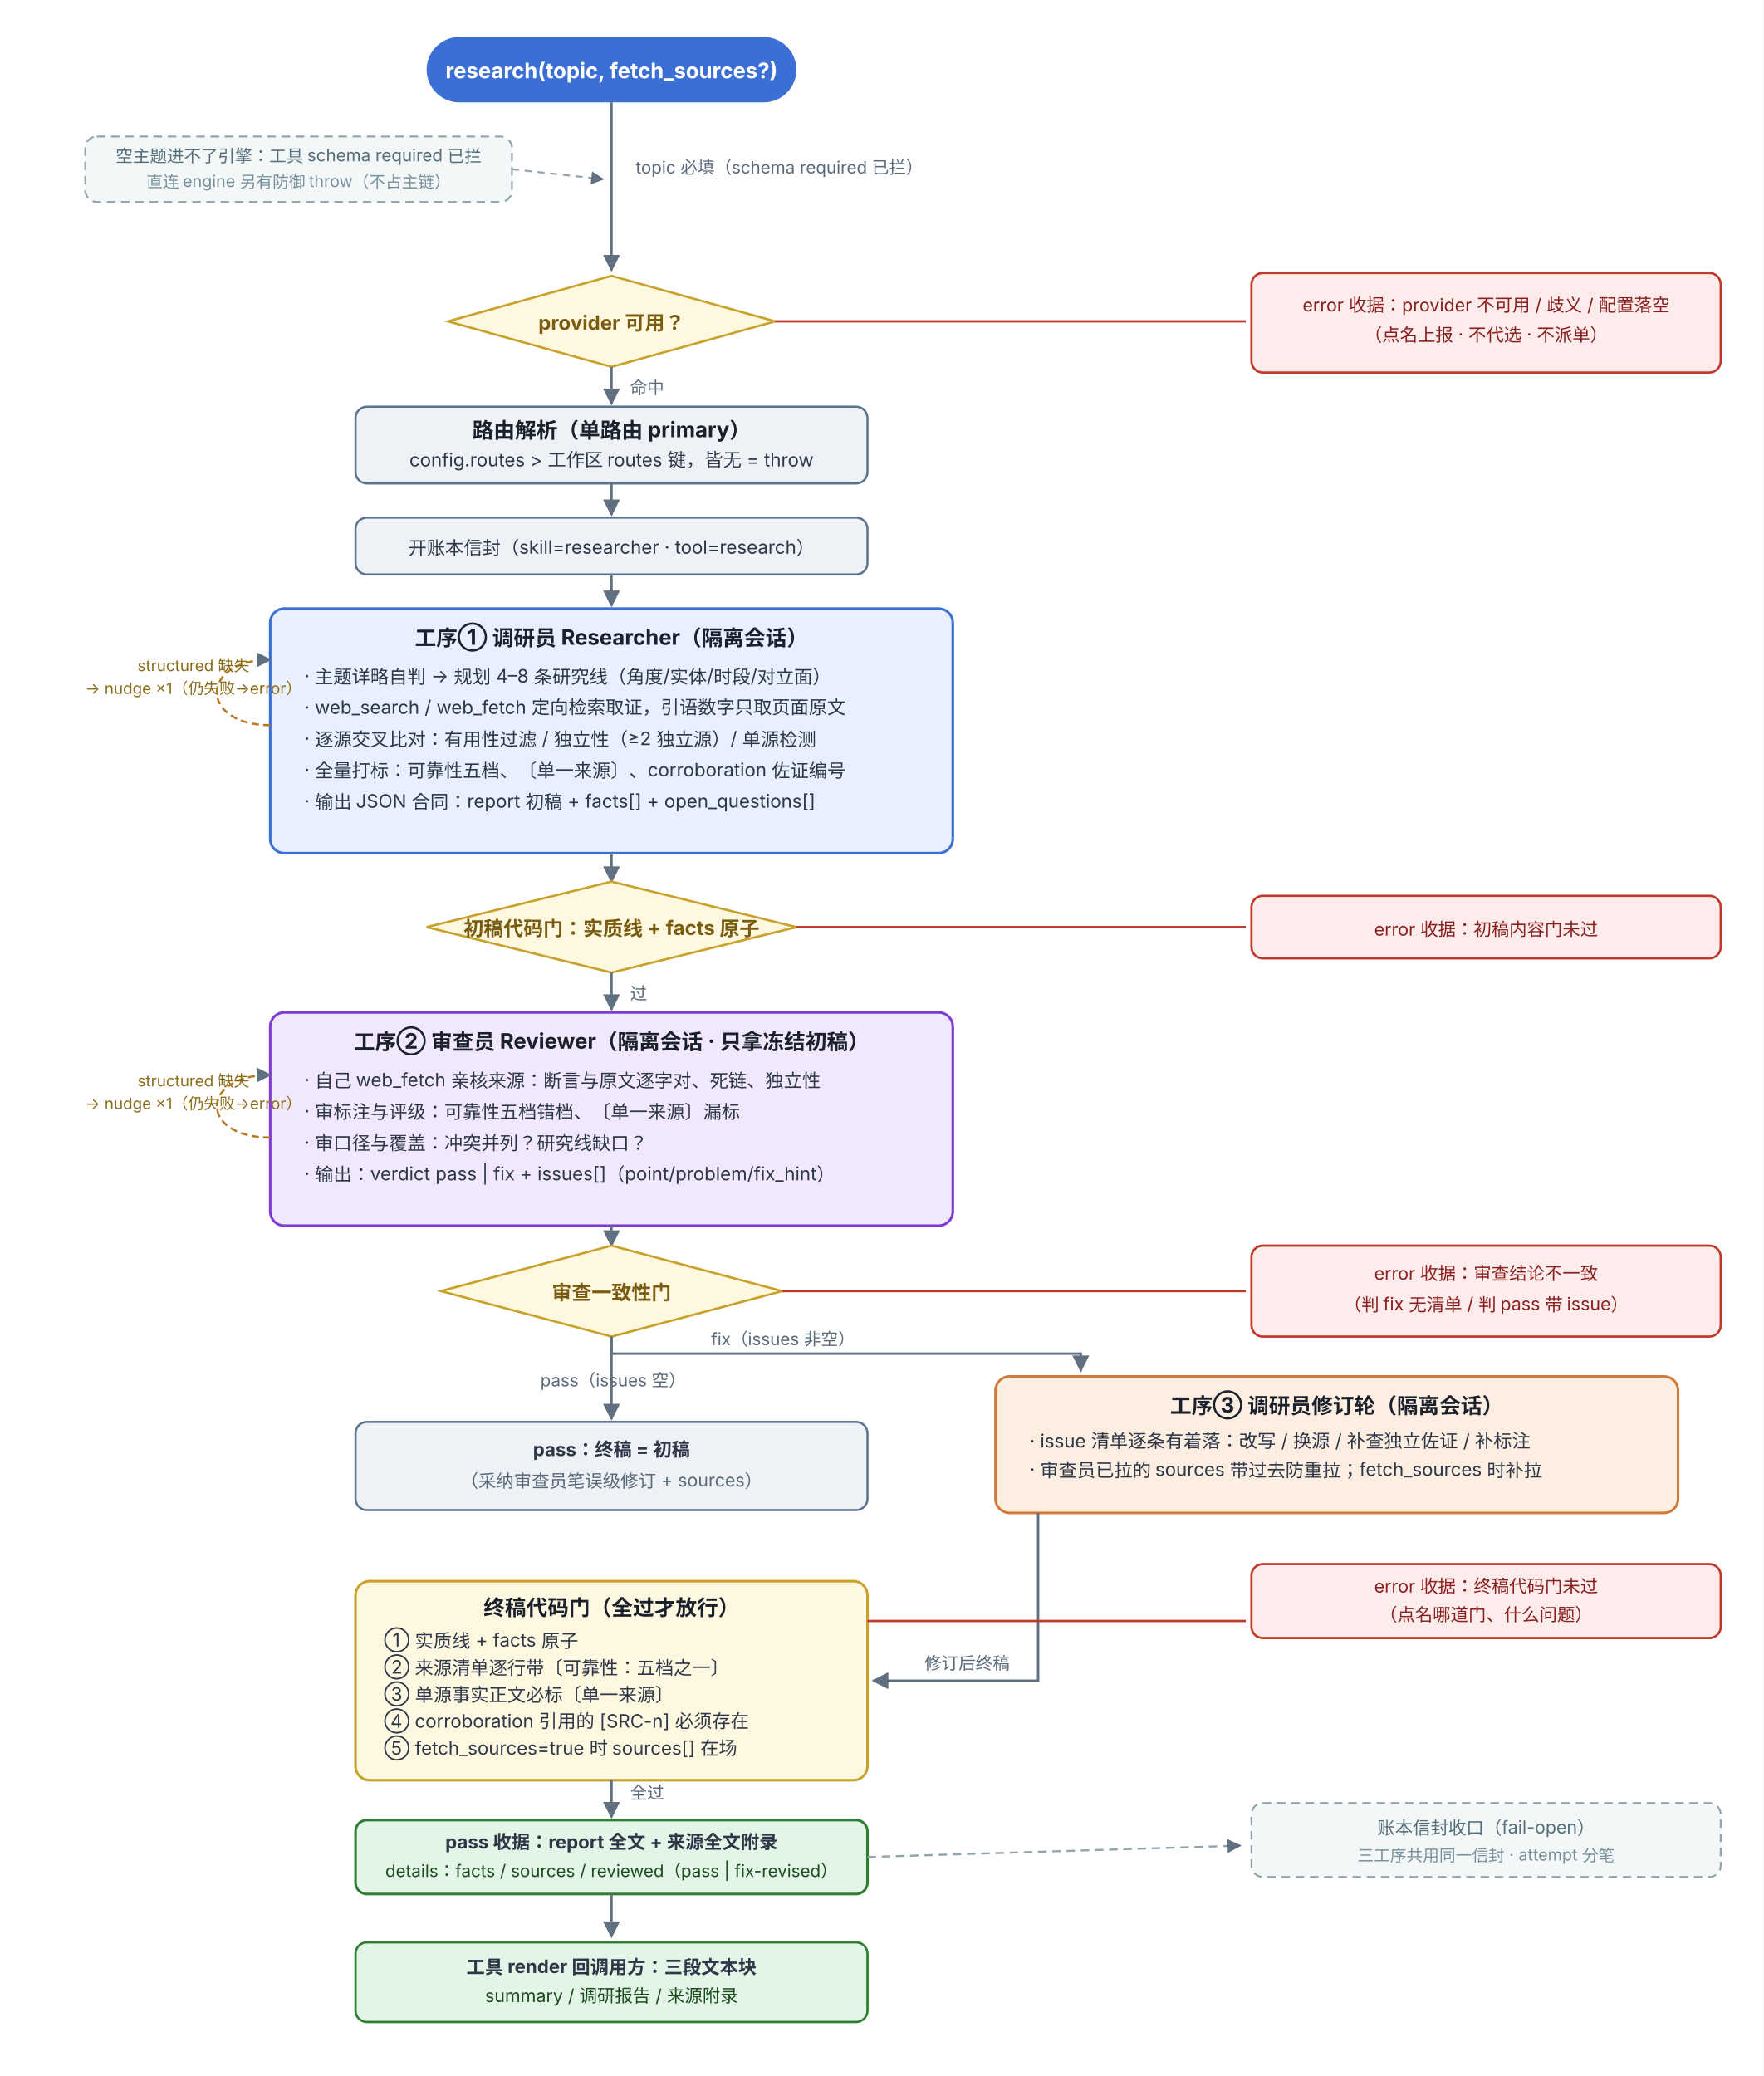
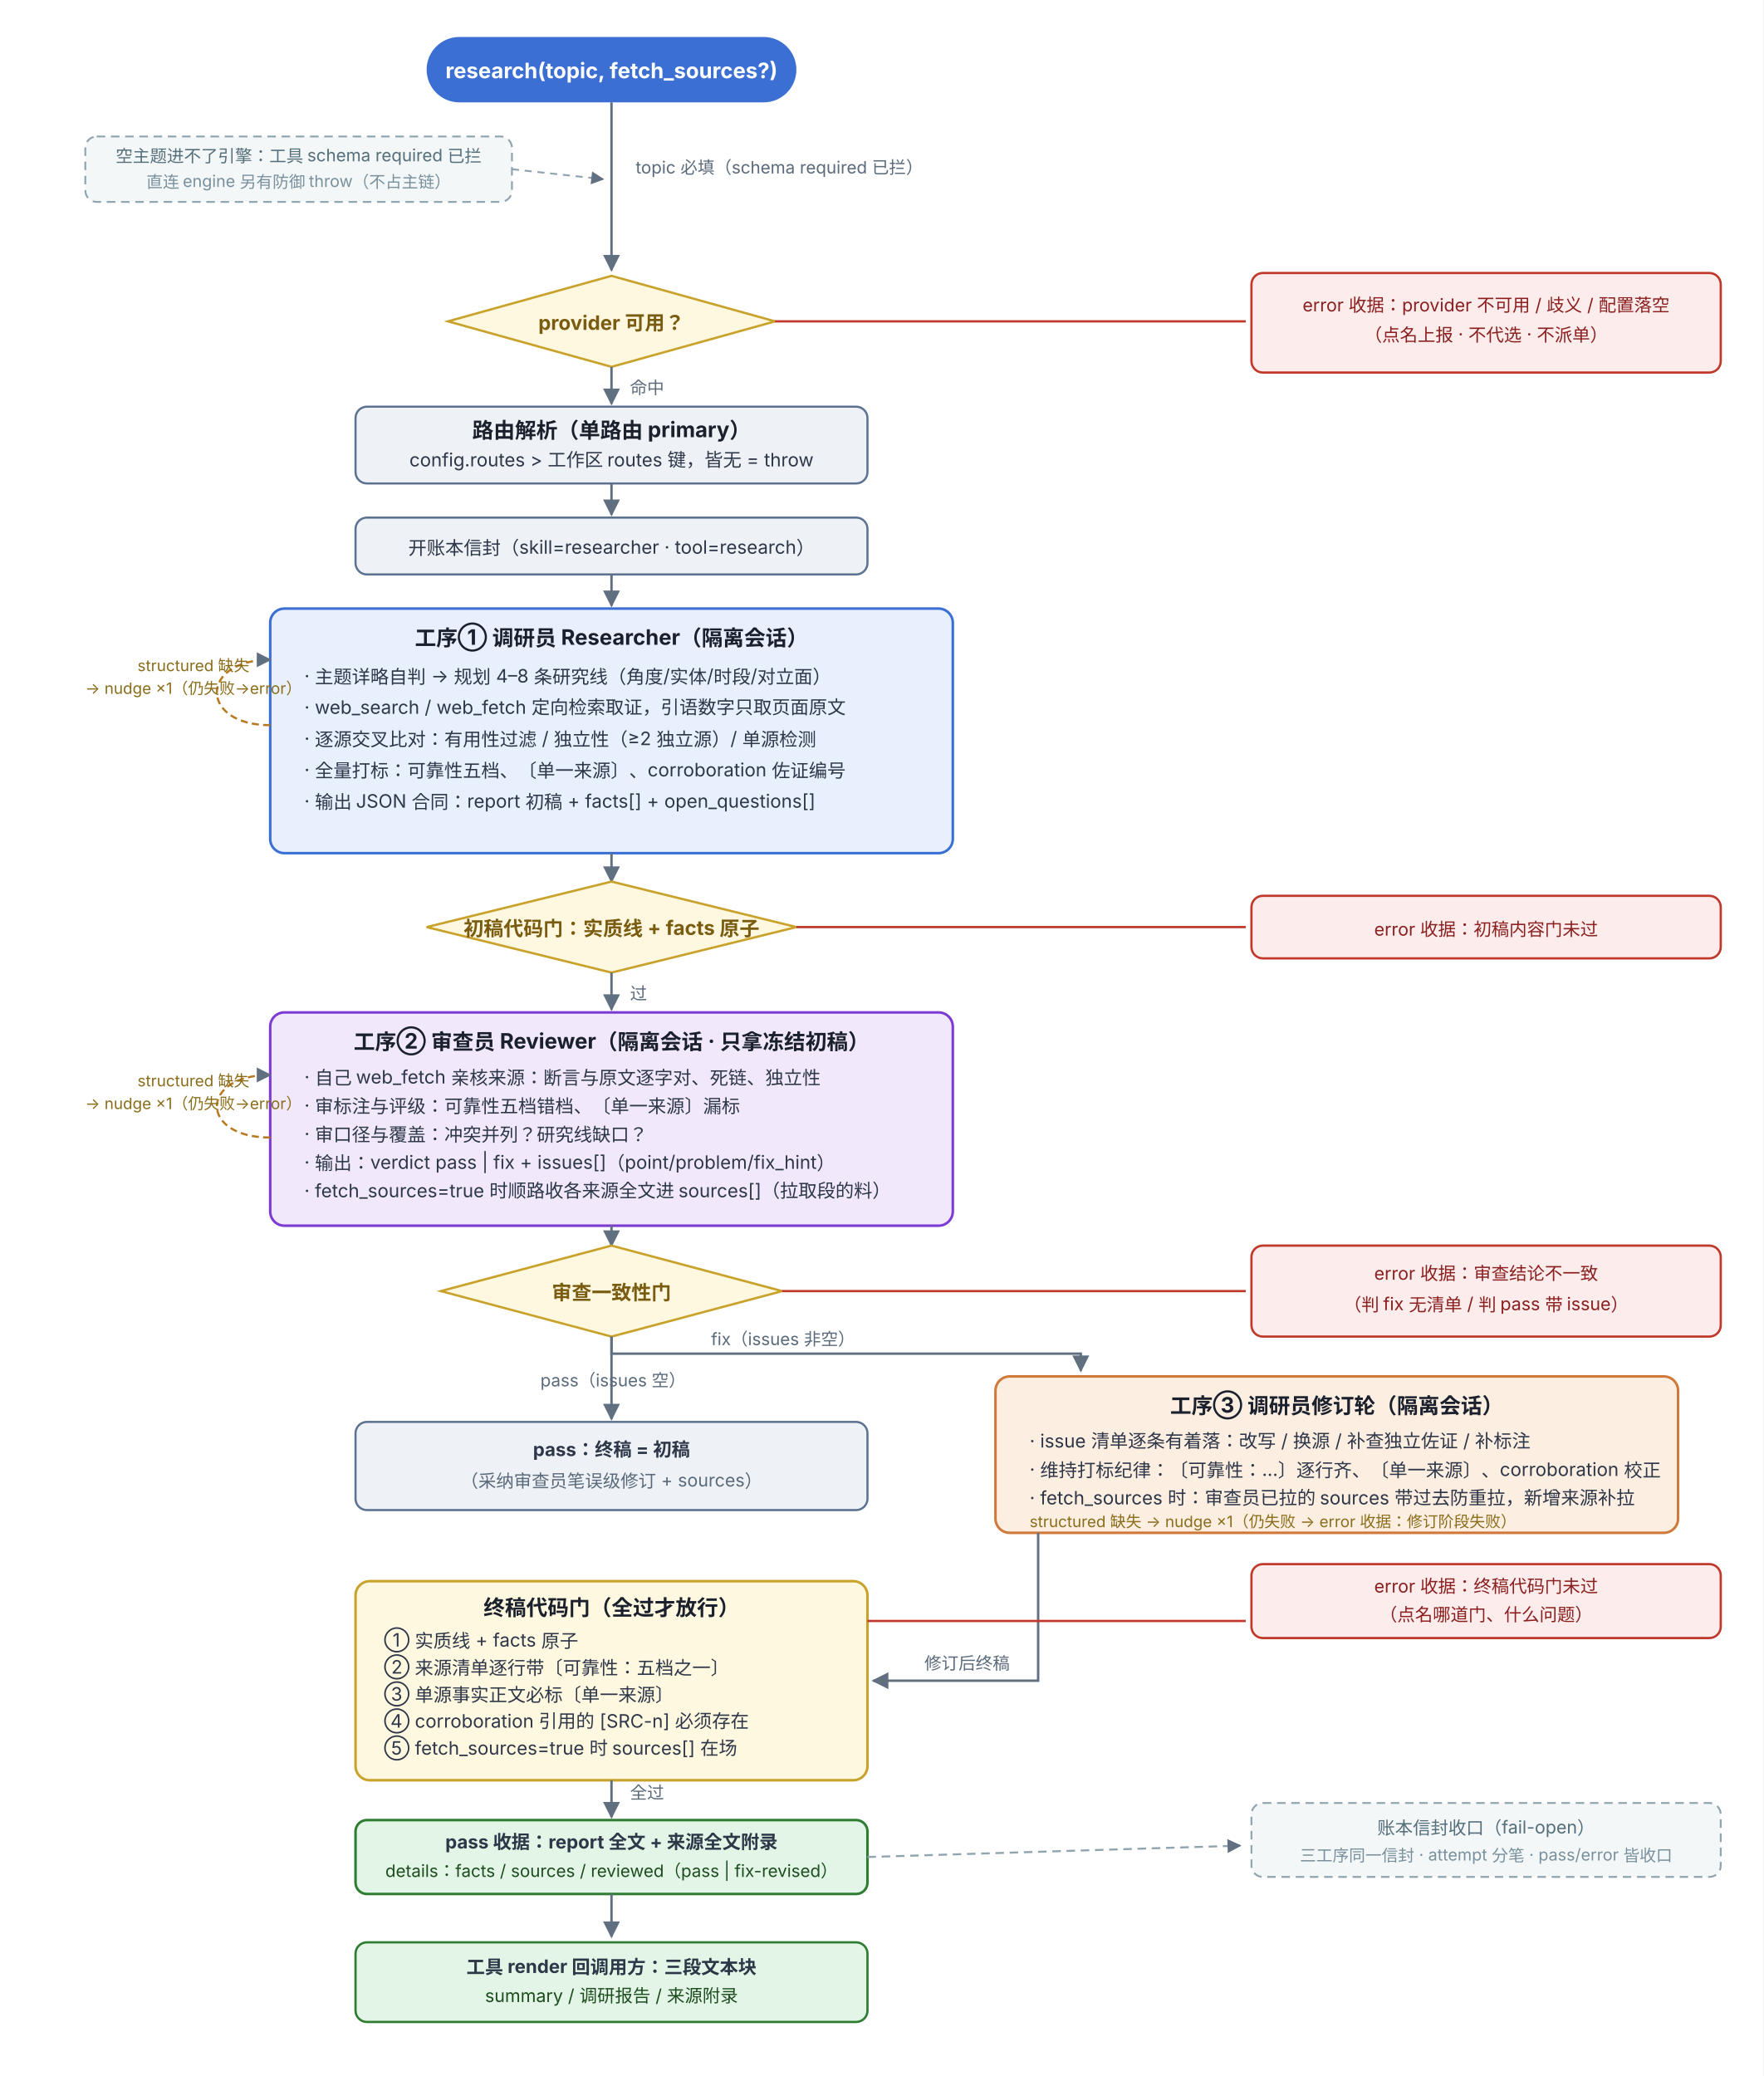
<svg xmlns="http://www.w3.org/2000/svg" width="1240" height="1460" viewBox="0 0 1240 1460" font-family="-apple-system, 'PingFang SC', 'Helvetica Neue', sans-serif">
  <defs>
    <marker id="ar" viewBox="0 0 10 10" refX="9" refY="5" markerWidth="7" markerHeight="7" orient="auto-start-reverse">
      <path d="M0,0 L10,5 L0,10 z" fill="#607080" />
    </marker>
    <marker id="arr" viewBox="0 0 10 10" refX="9" refY="5" markerWidth="7" markerHeight="7" orient="auto-start-reverse">
      <path d="M0,0 L10,10 z" fill="#c0392b" />
    </marker>
  </defs>
  <style>
    .proc { fill: #eef2f7; stroke: #5b7290; stroke-width: 1.5; rx: 8; }
    .s1 { fill: #e8f0fe; stroke: #3b6fd4; stroke-width: 1.8; }
    .s2 { fill: #f1e9fb; stroke: #7d3bd4; stroke-width: 1.8; }
    .s3 { fill: #fdeee2; stroke: #cf7a3b; stroke-width: 1.8; }
    .gate { fill: #fff8e1; stroke: #c9a22b; stroke-width: 1.8; }
    .err { fill: #fdecec; stroke: #c0392b; stroke-width: 1.6; }
    .ok { fill: #e3f5e6; stroke: #2e7d32; stroke-width: 1.8; }
    .t { font-size: 13px; fill: #2d3748; }
    .tt { font-size: 15px; font-weight: 700; fill: #1a202c; }
    .tg { font-size: 14px; font-weight: 700; fill: #7a5c10; }
    .te { font-size: 12.5px; fill: #8a1f1f; }
    .edge { stroke: #607080; stroke-width: 1.7; fill: none; marker-end: url(#ar); }
    .edgeR { stroke: #c0392b; stroke-width: 1.6; fill: none; marker-end: url(#arr); }
    .lbl { font-size: 12px; fill: #5a6a7a; }
    .loop { stroke: #b7791f; stroke-width: 1.5; fill: none; stroke-dasharray: 5 3; marker-end: url(#ar); }
  </style>
  <rect width="1240" height="1460" fill="#ffffff" />
  <rect x="300" y="26" width="260" height="46" rx="23" fill="#3b6fd4" />
  <text x="430" y="55" text-anchor="middle" font-size="15" font-weight="700" fill="#ffffff">research(topic, fetch_sources?)</text>
  <line x1="430" y1="72" x2="430" y2="190" class="edge" />
  <text x="447" y="122" class="lbl">topic 必填（schema required 已拦）</text>
  <rect x="60" y="96" width="300" height="46" rx="8" fill="#f4f7f8" stroke="#90a4ae" stroke-width="1.3" stroke-dasharray="6 4" />
  <text x="210" y="114" text-anchor="middle" font-size="12" fill="#546e7a">空主题进不了引擎：工具 schema required 已拦</text>
  <text x="210" y="132" text-anchor="middle" font-size="11.5" fill="#78909c">直连 engine 另有防御 throw（不占主链）</text>
  <path d="M360,119 L424,126" stroke="#90a4ae" stroke-width="1.3" stroke-dasharray="5 4" fill="none" marker-end="url(#ar)" />
  <polygon points="315,226 430,194 545,226 430,258" fill="#fff8e1" stroke="#c9a22b" stroke-width="1.6" />
  <text x="430" y="232" text-anchor="middle" class="tg" font-size="14">provider 可用？</text>
  <line x1="545" y1="226" x2="876" y2="226" class="edgeR" />
  <rect x="880" y="192" width="330" height="70" rx="8" class="err" />
  <text x="1045" y="219" text-anchor="middle" class="te">error 收据：provider 不可用 / 歧义 / 配置落空</text>
  <text x="1045" y="240" text-anchor="middle" class="te">（点名上报 · 不代选 · 不派单）</text>
  <line x1="430" y1="258" x2="430" y2="284" class="edge" />
  <text x="443" y="277" class="lbl">命中</text>
  <rect x="250" y="286" width="360" height="54" rx="8" fill="#eef2f7" stroke="#5b7290" stroke-width="1.5" />
  <text x="430" y="308" text-anchor="middle" class="tt" font-size="14">路由解析（单路由 primary）</text>
  <text x="430" y="328" text-anchor="middle" class="t">config.routes &gt; 工作区 routes 键，皆无 = throw</text>
  <line x1="430" y1="340" x2="430" y2="362" class="edge" />
  <rect x="250" y="364" width="360" height="40" rx="8" fill="#eef2f7" stroke="#5b7290" stroke-width="1.5" />
  <text x="430" y="390" text-anchor="middle" class="t">开账本信封（skill=researcher · tool=research）</text>
  <line x1="430" y1="404" x2="430" y2="426" class="edge" />
  <rect x="190" y="428" width="480" height="172" rx="10" class="s1" />
  <text x="430" y="454" text-anchor="middle" class="tt">工序① 调研员 Researcher（隔离会话）</text>
  <text x="214" y="480" class="t">· 主题详略自判 → 规划 4–8 条研究线（角度/实体/时段/对立面）</text>
  <text x="214" y="502" class="t">· web_search / web_fetch 定向检索取证，引语数字只取页面原文</text>
  <text x="214" y="524" class="t">· 逐源交叉比对：有用性过滤 / 独立性（≥2 独立源）/ 单源检测</text>
  <text x="214" y="546" class="t">· 全量打标：可靠性五档、〔单一来源〕、corroboration 佐证编号</text>
  <text x="214" y="568" class="t">· 输出 JSON 合同：report 初稿 + facts[] + open_questions[]</text>
  <path d="M190,510 C140,510 140,464 190,464" class="loop" />
  <text x="136" y="472" text-anchor="middle" font-size="11" fill="#8a6d1a">structured 缺失</text>
  <text x="136" y="488" text-anchor="middle" font-size="11" fill="#8a6d1a">→ nudge ×1（仍失败→error）</text>
  <line x1="430" y1="600" x2="430" y2="620" class="edge" />
  <polygon points="300,652 430,620 560,652 430,684" fill="#fff8e1" stroke="#c9a22b" stroke-width="1.6" />
  <text x="430" y="658" text-anchor="middle" class="tg" font-size="13.5">初稿代码门：实质线 + facts 原子</text>
  <line x1="560" y1="652" x2="876" y2="652" class="edgeR" />
  <rect x="880" y="630" width="330" height="44" rx="8" class="err" />
  <text x="1045" y="658" text-anchor="middle" class="te">error 收据：初稿内容门未过</text>
  <line x1="430" y1="684" x2="430" y2="710" class="edge" />
  <text x="443" y="703" class="lbl">过</text>
  <rect x="190" y="712" width="480" height="150" rx="10" class="s2" />
  <text x="430" y="738" text-anchor="middle" class="tt">工序② 审查员 Reviewer（隔离会话 · 只拿冻结初稿）</text>
-   <text x="214" y="764" class="t">· 自己 web_fetch 亲核来源：断言与原文逐字对、死链、独立性</text>
-   <text x="214" y="786" class="t">· 审标注与评级：可靠性五档错档、〔单一来源〕漏标</text>
-   <text x="214" y="808" class="t">· 审口径与覆盖：冲突并列？研究线缺口？</text>
-   <text x="214" y="830" class="t">· 输出：verdict pass | fix + issues[]（point/problem/fix_hint）</text>
+   <text x="214" y="762" class="t">· 自己 web_fetch 亲核来源：断言与原文逐字对、死链、独立性</text>
+   <text x="214" y="782" class="t">· 审标注与评级：可靠性五档错档、〔单一来源〕漏标</text>
+   <text x="214" y="802" class="t">· 审口径与覆盖：冲突并列？研究线缺口？</text>
+   <text x="214" y="822" class="t">· 输出：verdict pass | fix + issues[]（point/problem/fix_hint）</text>
+   <text x="214" y="842" class="t">· fetch_sources=true 时顺路收各来源全文进 sources[]（拉取段的料）</text>
  <path d="M190,800 C140,800 140,756 190,756" class="loop" />
  <text x="136" y="764" text-anchor="middle" font-size="11" fill="#8a6d1a">structured 缺失</text>
  <text x="136" y="780" text-anchor="middle" font-size="11" fill="#8a6d1a">→ nudge ×1（仍失败→error）</text>
  <line x1="430" y1="862" x2="430" y2="876" class="edge" />
  <polygon points="310,908 430,876 550,908 430,940" fill="#fff8e1" stroke="#c9a22b" stroke-width="1.6" />
  <text x="430" y="914" text-anchor="middle" class="tg" font-size="14">审查一致性门</text>
  <line x1="550" y1="908" x2="876" y2="908" class="edgeR" />
  <rect x="880" y="876" width="330" height="64" rx="8" class="err" />
  <text x="1045" y="900" text-anchor="middle" class="te">error 收据：审查结论不一致</text>
  <text x="1045" y="922" text-anchor="middle" class="te">（判 fix 无清单 / 判 pass 带 issue）</text>
  <line x1="430" y1="940" x2="430" y2="998" class="edge" />
  <text x="380" y="975" class="lbl">pass（issues 空）</text>
  <path d="M430,940 L430,952 L760,952 L760,964" class="edge" />
  <text x="500" y="946" class="lbl">fix（issues 非空）</text>
  <rect x="250" y="1000" width="360" height="62" rx="8" fill="#eef2f7" stroke="#5b7290" stroke-width="1.5" />
  <text x="430" y="1024" text-anchor="middle" class="t" font-weight="700">pass：终稿 = 初稿</text>
  <text x="430" y="1046" text-anchor="middle" font-size="12.5" fill="#5a6a7a">（采纳审查员笔误级修订 + sources）</text>
-   <rect x="700" y="968" width="480" height="96" rx="10" class="s3" />
+   <rect x="700" y="968" width="480" height="110" rx="10" class="s3" />
  <text x="940" y="994" text-anchor="middle" class="tt">工序③ 调研员修订轮（隔离会话）</text>
  <text x="724" y="1018" class="t">· issue 清单逐条有着落：改写 / 换源 / 补查独立佐证 / 补标注</text>
-   <text x="724" y="1038" class="t">· 审查员已拉的 sources 带过去防重拉；fetch_sources 时补拉</text>
-   <path d="M730,1064 L730,1182 L614,1182" class="edge" />
+   <text x="724" y="1038" class="t">· 维持打标纪律：〔可靠性：…〕逐行齐、〔单一来源〕、corroboration 校正</text>
+   <text x="724" y="1058" class="t">· fetch_sources 时：审查员已拉的 sources 带过去防重拉，新增来源补拉</text>
+   <text x="724" y="1074" font-size="11" fill="#8a6d1a">structured 缺失 → nudge ×1（仍失败 → error 收据：修订阶段失败）</text>
+   <path d="M730,1078 L730,1182 L614,1182" class="edge" />
  <text x="650" y="1174" class="lbl">修订后终稿</text>
  <rect x="250" y="1112" width="360" height="140" rx="10" fill="#fff8e1" stroke="#c9a22b" stroke-width="1.8" />
  <text x="430" y="1136" text-anchor="middle" class="tt">终稿代码门（全过才放行）</text>
  <text x="270" y="1158" class="t">① 实质线 + facts 原子</text>
  <text x="270" y="1177" class="t">② 来源清单逐行带〔可靠性：五档之一〕</text>
  <text x="270" y="1196" class="t">③ 单源事实正文必标〔单一来源〕</text>
  <text x="270" y="1215" class="t">④ corroboration 引用的 [SRC-n] 必须存在</text>
  <text x="270" y="1234" class="t">⑤ fetch_sources=true 时 sources[] 在场</text>
  <line x1="610" y1="1140" x2="876" y2="1140" class="edgeR" />
  <rect x="880" y="1100" width="330" height="52" rx="8" class="err" />
  <text x="1045" y="1120" text-anchor="middle" class="te">error 收据：终稿代码门未过</text>
  <text x="1045" y="1140" text-anchor="middle" class="te">（点名哪道门、什么问题）</text>
  <line x1="430" y1="1252" x2="430" y2="1278" class="edge" />
  <text x="443" y="1265" class="lbl">全过</text>
  <rect x="250" y="1280" width="360" height="52" rx="8" class="ok" />
  <text x="430" y="1300" text-anchor="middle" class="t" font-weight="700">pass 收据：report 全文 + 来源全文附录</text>
  <text x="430" y="1320" text-anchor="middle" font-size="12" fill="#1d4d1f">details：facts / sources / reviewed（pass | fix-revised）</text>
  <path d="M610,1306 L872,1298" stroke="#90a4ae" stroke-width="1.4" stroke-dasharray="6 4" fill="none" marker-end="url(#ar)" />
  <rect x="880" y="1268" width="330" height="52" rx="8" fill="#f4f7f8" stroke="#90a4ae" stroke-width="1.3" stroke-dasharray="6 4" />
  <text x="1045" y="1290" text-anchor="middle" font-size="12.5" fill="#546e7a">账本信封收口（fail-open）</text>
-   <text x="1045" y="1309" text-anchor="middle" font-size="11.5" fill="#78909c">三工序共用同一信封 · attempt 分笔</text>
+   <text x="1045" y="1309" text-anchor="middle" font-size="11.5" fill="#78909c">三工序同一信封 · attempt 分笔 · pass/error 皆收口</text>
  <line x1="430" y1="1332" x2="430" y2="1362" class="edge" />
  <rect x="250" y="1366" width="360" height="56" rx="8" fill="#e3f5e6" stroke="#2e7d32" stroke-width="1.6" />
  <text x="430" y="1388" text-anchor="middle" class="t" font-weight="700">工具 render 回调用方：三段文本块</text>
  <text x="430" y="1408" text-anchor="middle" font-size="12.5" fill="#1d4d1f">summary / 调研报告 / 来源附录</text>
</svg>
